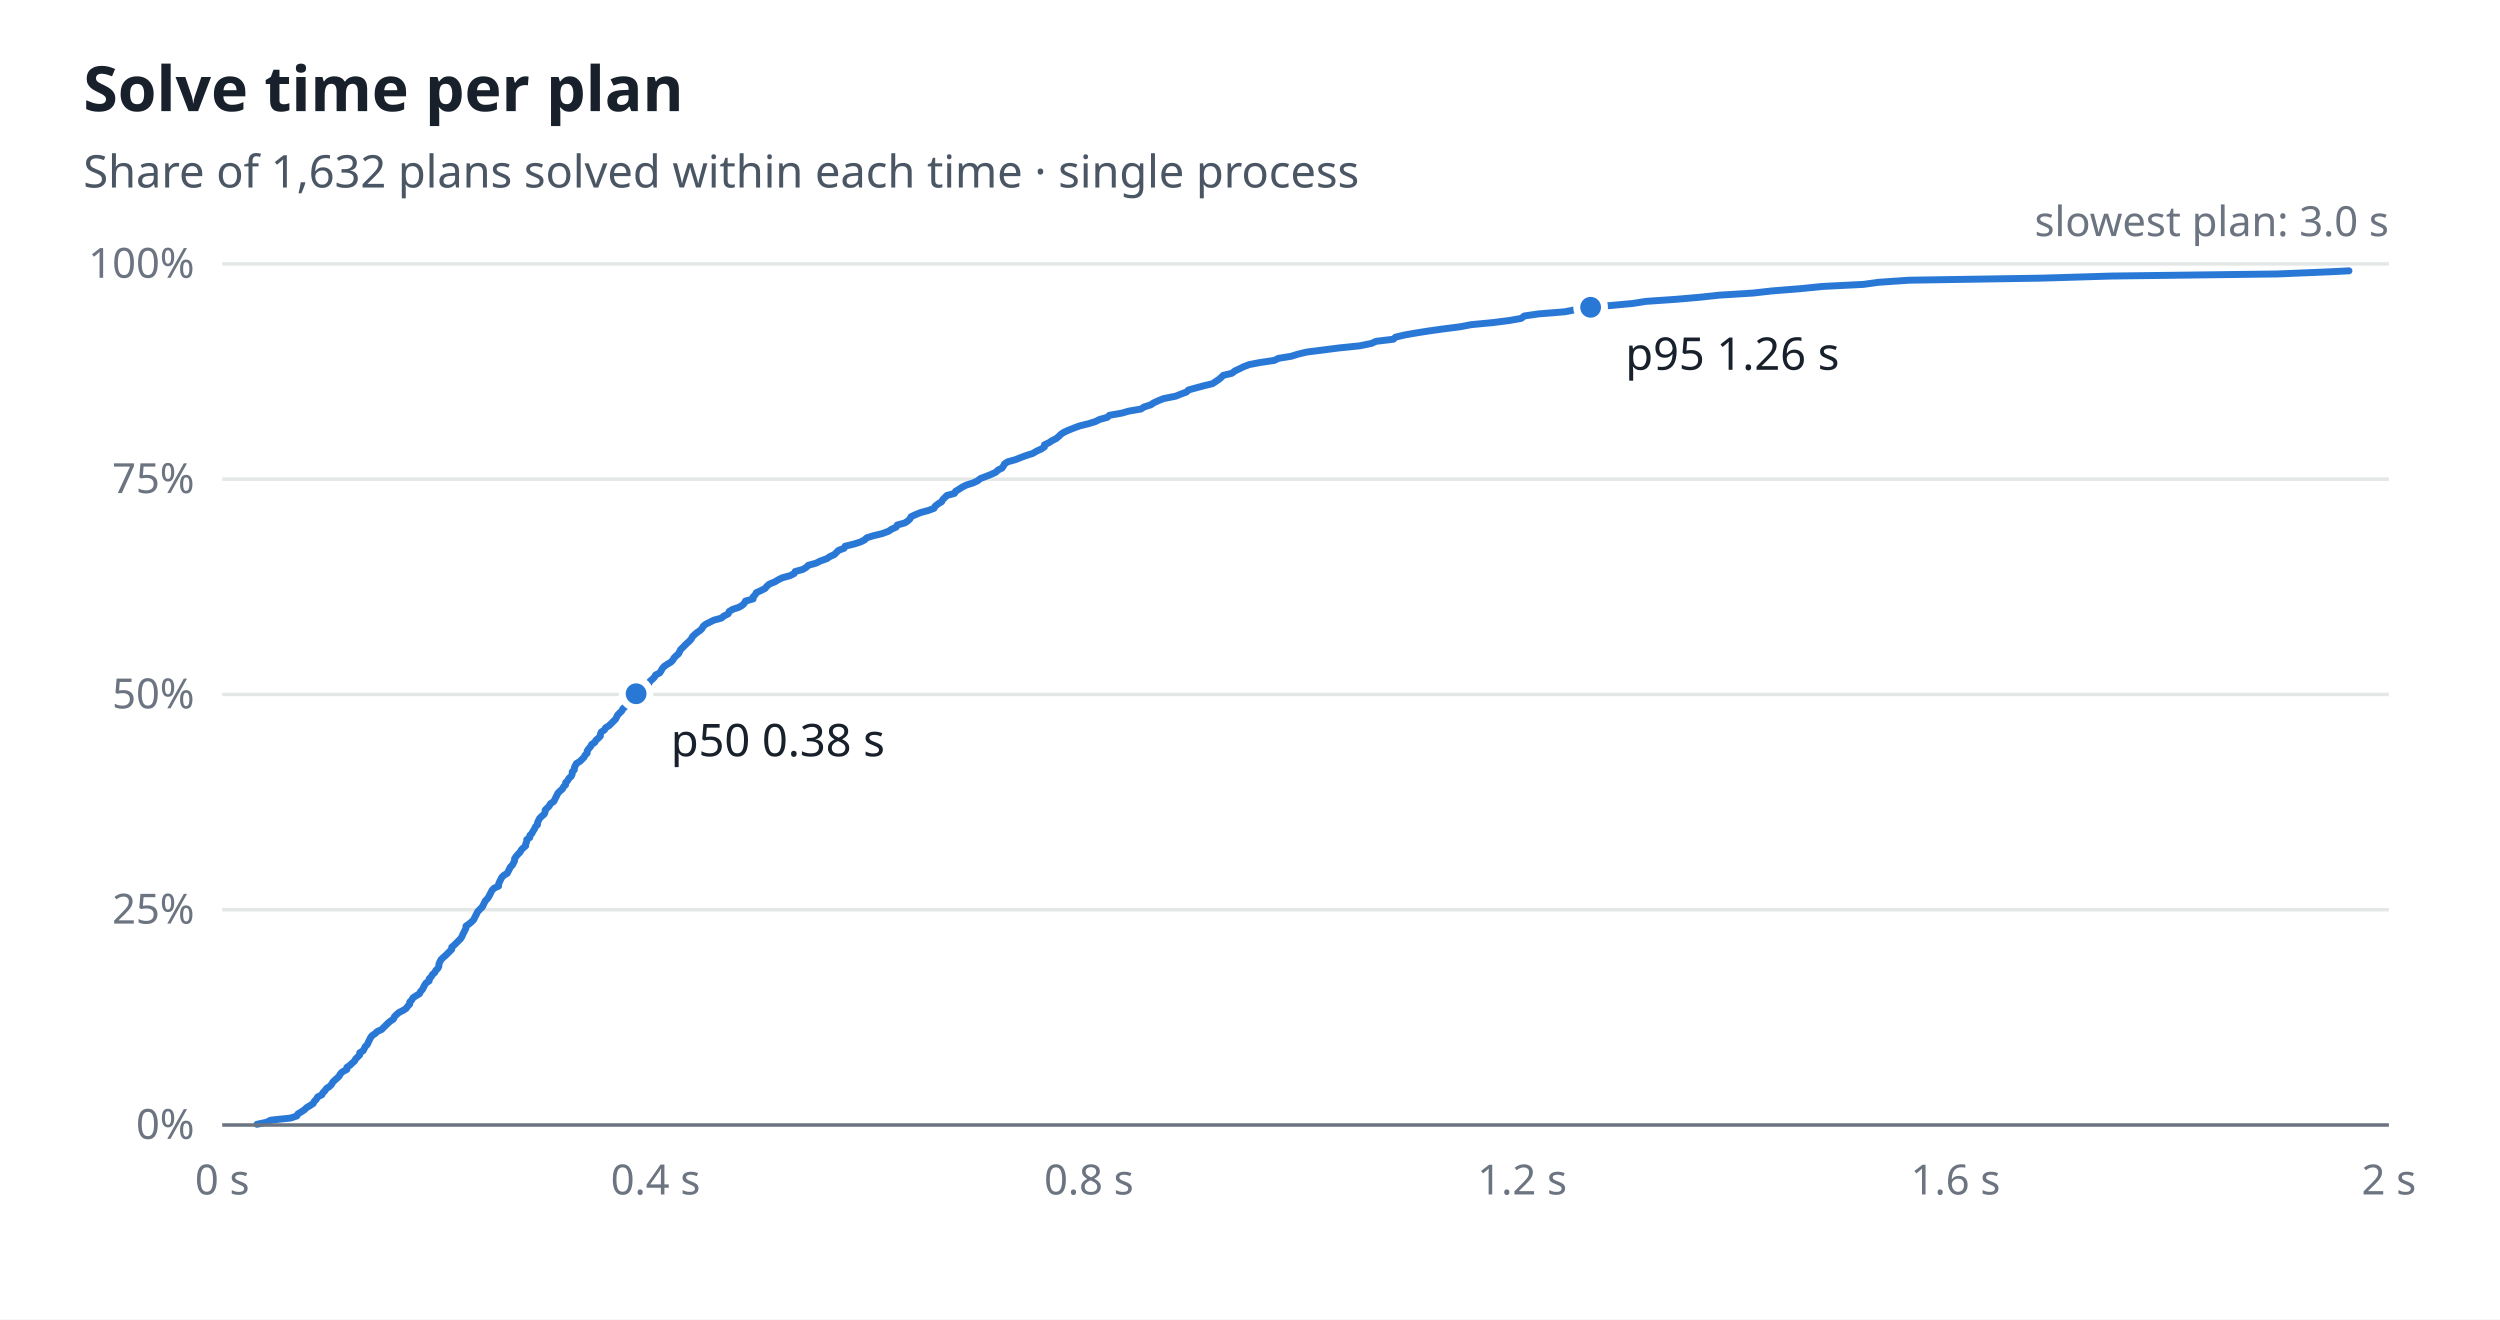
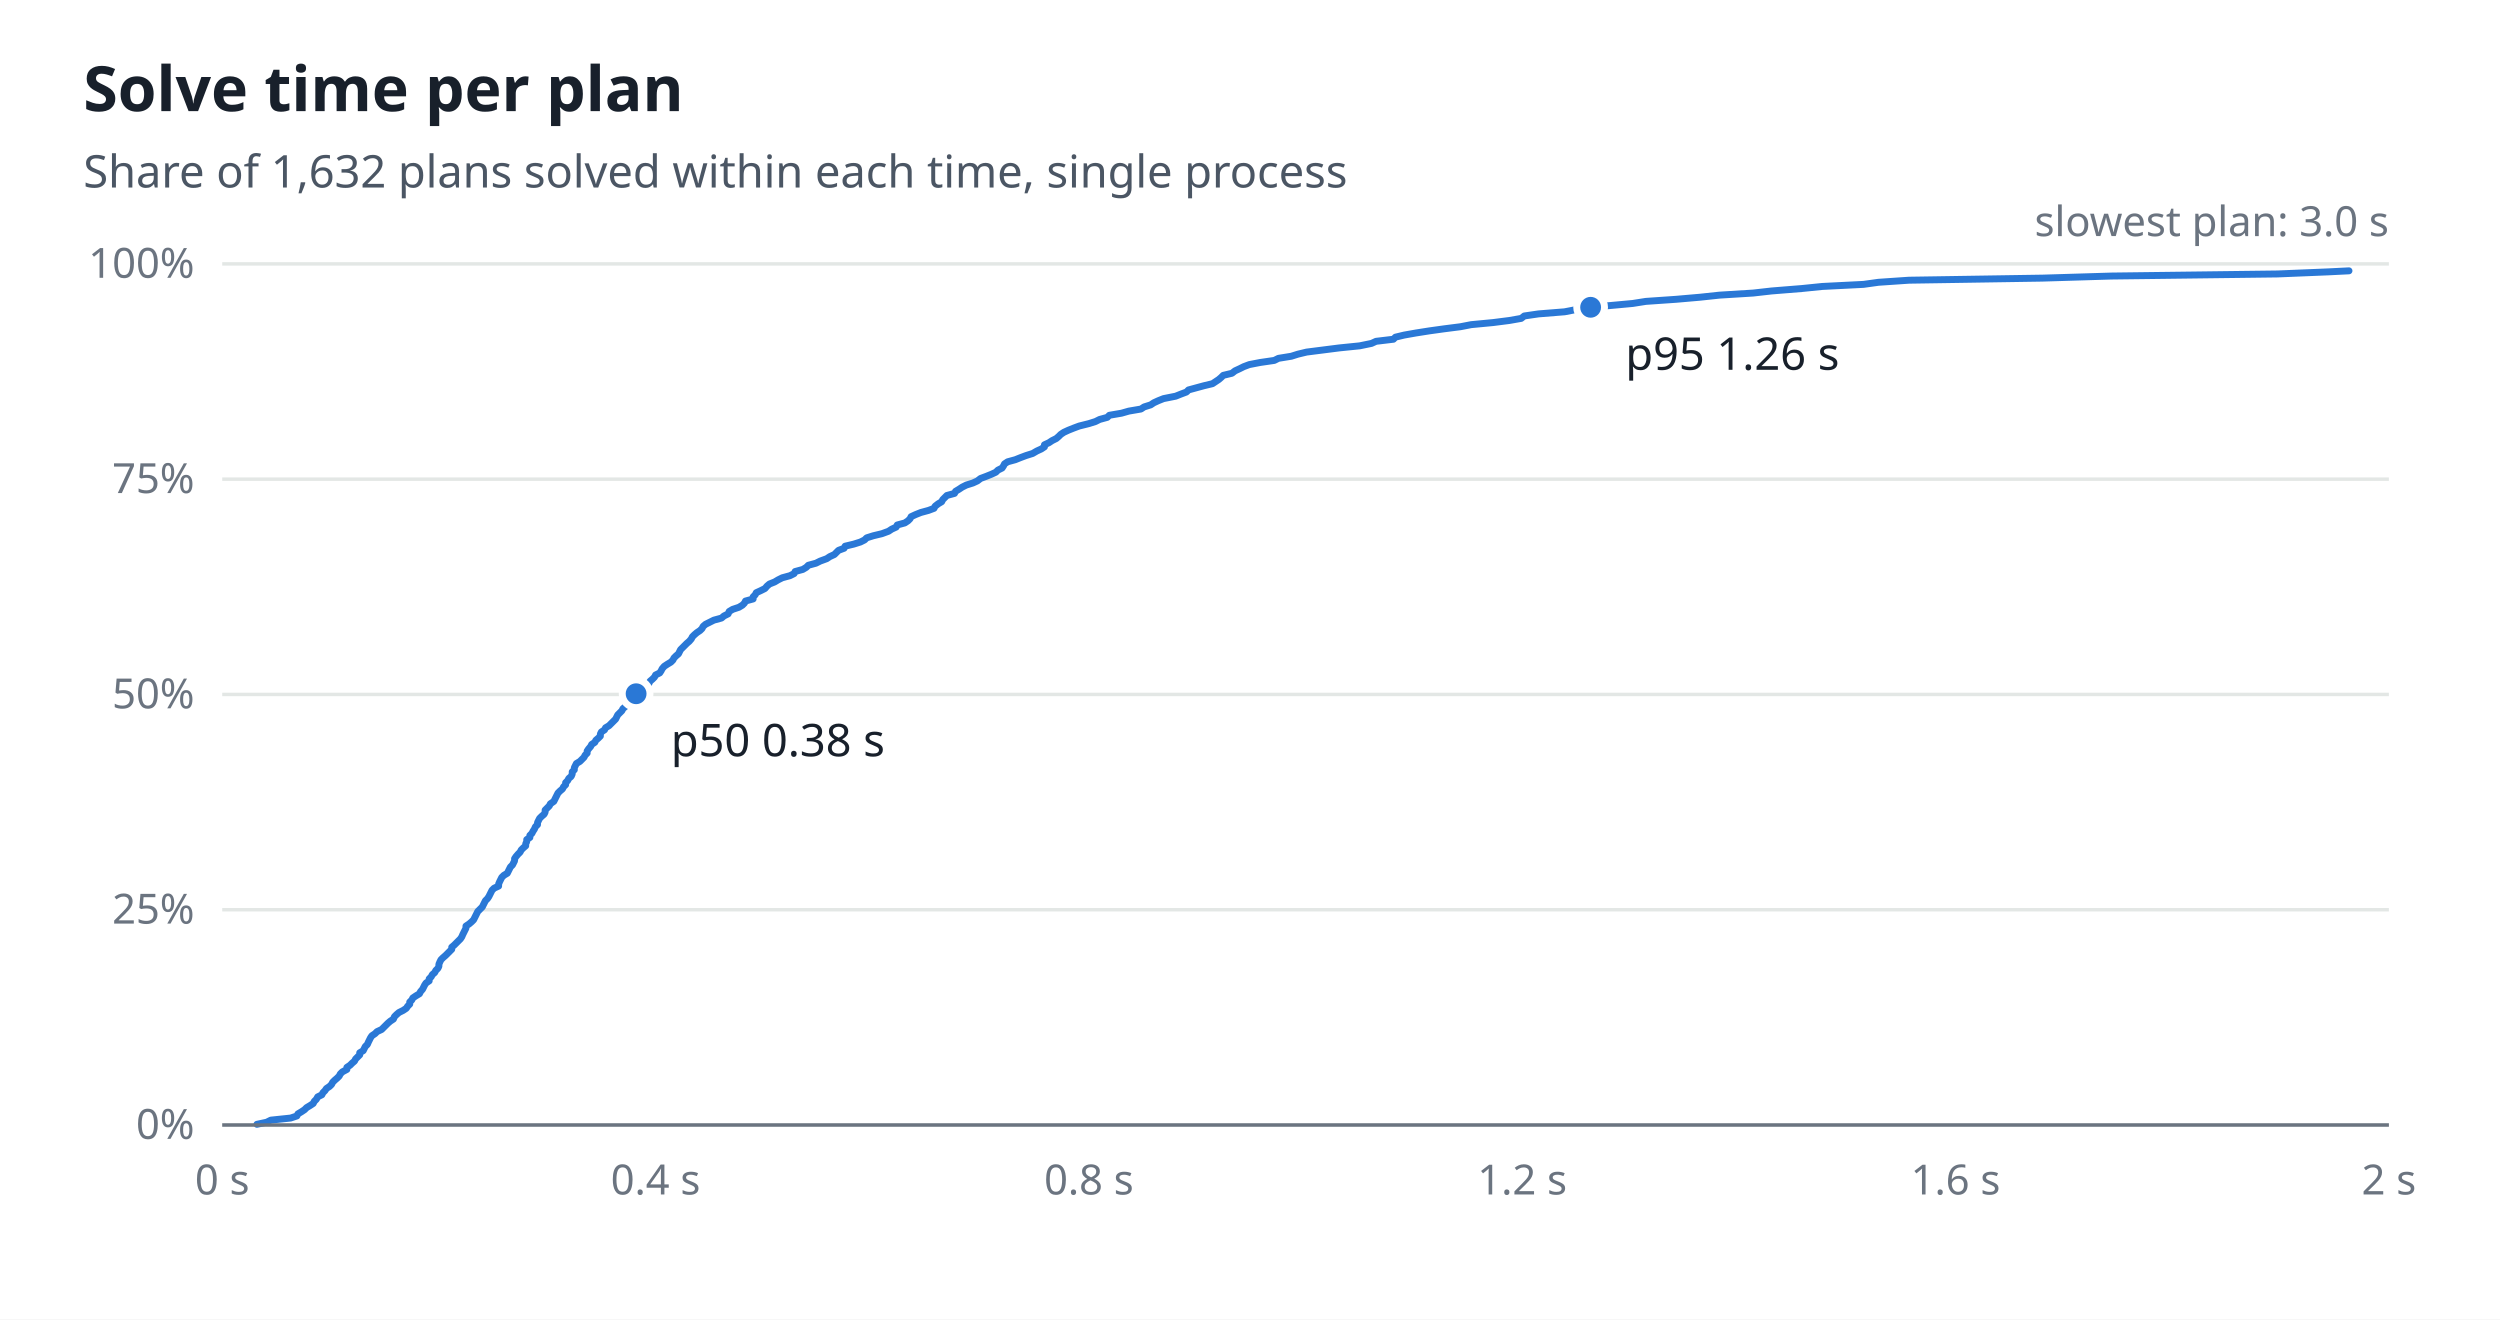
<svg xmlns="http://www.w3.org/2000/svg" viewBox="0 0 720 380" font-family="system-ui, 'Segoe UI', sans-serif" role="img" aria-label="Solve time per plan">
  <rect width="720" height="380" fill="#FFFFFF" />
  <text x="24" y="32" font-size="18" font-weight="600" fill="#18202B">Solve time per plan</text>
-   <text x="24" y="54" font-size="13" fill="#4B5664">Share of 1,632 plans solved within each time · single process</text>
+   <text x="24" y="54" font-size="13" fill="#4B5664">Share of 1,632 plans solved within each time, single process</text>
  <line x1="64" x2="688" y1="324.0" y2="324.0" stroke="#E3E7E5" stroke-width="1" />
  <text x="56" y="328.0" font-size="12" fill="#6B7480" text-anchor="end">0%</text>
  <line x1="64" x2="688" y1="262.0" y2="262.0" stroke="#E3E7E5" stroke-width="1" />
  <text x="56" y="266.0" font-size="12" fill="#6B7480" text-anchor="end">25%</text>
  <line x1="64" x2="688" y1="200.0" y2="200.0" stroke="#E3E7E5" stroke-width="1" />
  <text x="56" y="204.0" font-size="12" fill="#6B7480" text-anchor="end">50%</text>
  <line x1="64" x2="688" y1="138.0" y2="138.0" stroke="#E3E7E5" stroke-width="1" />
  <text x="56" y="142.0" font-size="12" fill="#6B7480" text-anchor="end">75%</text>
  <line x1="64" x2="688" y1="76.0" y2="76.0" stroke="#E3E7E5" stroke-width="1" />
  <text x="56" y="80.0" font-size="12" fill="#6B7480" text-anchor="end">100%</text>
  <text x="64.0" y="344" font-size="12" fill="#6B7480" text-anchor="middle">0 s</text>
  <text x="188.8" y="344" font-size="12" fill="#6B7480" text-anchor="middle">0.4 s</text>
  <text x="313.6" y="344" font-size="12" fill="#6B7480" text-anchor="middle">0.8 s</text>
  <text x="438.4" y="344" font-size="12" fill="#6B7480" text-anchor="middle">1.2 s</text>
  <text x="563.2" y="344" font-size="12" fill="#6B7480" text-anchor="middle">1.6 s</text>
  <text x="688.0" y="344" font-size="12" fill="#6B7480" text-anchor="middle">2 s</text>
  <polyline class="cdf" points="74.0,323.8 76.8,323.2 78.0,322.6 83.7,322.0 85.5,321.4 85.8,320.8 86.8,320.2 87.7,319.6 88.3,319.0 89.3,318.4 90.2,317.8 90.5,317.2 91.1,316.6 91.5,315.9 92.7,315.3 93.0,314.7 93.6,314.1 94.0,313.5 94.9,312.9 95.5,312.3 95.8,311.7 96.4,311.1 97.1,310.5 97.7,309.9 98.0,309.3 98.6,308.7 99.9,308.0 99.9,307.4 100.8,306.8 101.4,306.2 102.1,305.6 102.4,305.0 103.0,304.4 103.6,303.8 103.6,303.2 104.6,302.6 104.9,302.0 105.2,301.4 105.8,300.8 106.1,300.1 106.4,299.5 106.7,298.9 107.1,298.3 108.0,297.7 108.6,297.1 109.9,296.5 110.5,295.9 111.1,295.3 111.7,294.7 112.4,294.1 113.3,293.5 113.6,292.8 114.2,292.2 114.9,291.6 116.1,291.0 117.0,290.4 117.4,289.8 118.0,289.2 118.0,288.6 118.6,288.0 118.9,287.4 119.8,286.8 120.8,286.2 121.1,285.6 121.7,284.9 122.0,284.3 122.3,283.7 122.7,283.1 123.6,282.5 123.6,281.9 124.2,281.3 124.5,280.7 125.2,280.1 125.5,279.5 126.1,278.9 126.4,278.3 126.4,277.7 126.7,277.0 127.0,276.4 127.6,275.8 128.3,275.2 128.9,274.6 129.5,274.0 130.1,273.4 130.1,272.8 130.8,272.2 131.4,271.6 132.0,271.0 132.6,270.4 133.0,269.8 133.3,269.1 133.6,268.5 133.9,267.9 134.2,267.3 134.2,266.7 135.1,266.1 135.8,265.5 136.4,264.9 136.7,264.3 137.0,263.7 137.3,263.1 137.6,262.5 138.3,261.8 138.9,261.2 139.2,260.6 139.5,260.0 139.8,259.4 140.4,258.8 140.8,258.2 141.1,257.6 141.4,257.0 141.7,256.4 142.3,255.8 143.6,255.2 143.6,254.6 143.9,253.9 144.2,253.3 144.5,252.7 145.1,252.1 146.1,251.5 146.4,250.9 146.7,250.3 147.0,249.7 147.6,249.1 147.9,248.5 148.2,247.9 148.2,247.3 148.6,246.7 149.2,246.0 149.8,245.4 150.1,244.8 150.7,244.2 151.4,243.6 151.4,243.0 151.7,242.4 151.7,241.8 152.6,241.2 152.6,240.6 153.2,240.0 153.5,239.4 153.9,238.8 154.2,238.1 154.8,237.5 154.8,236.9 155.1,236.3 155.4,235.7 156.0,235.1 156.7,234.5 157.0,233.9 157.0,233.3 157.6,232.7 158.2,232.1 158.5,231.5 159.5,230.8 159.8,230.2 160.1,229.6 160.4,229.0 160.7,228.4 161.3,227.8 162.0,227.2 162.3,226.6 162.9,226.0 162.9,225.4 163.5,224.8 163.8,224.2 164.5,223.6 164.8,222.9 164.8,222.3 165.4,221.7 165.4,221.1 165.7,220.5 166.0,219.9 167.0,219.3 167.6,218.7 168.2,218.1 168.5,217.5 169.1,216.9 169.1,216.3 169.5,215.7 170.1,215.0 170.4,214.4 171.3,213.8 171.6,213.2 172.3,212.6 172.9,212.0 172.9,211.4 173.2,210.8 174.1,210.2 174.4,209.6 175.4,209.0 176.0,208.4 176.6,207.8 177.3,207.1 177.6,206.5 177.9,205.9 178.5,205.3 179.1,204.7 179.4,204.1 180.1,203.5 180.7,202.9 181.3,202.3 181.6,201.7 181.9,201.1 182.2,200.5 183.2,199.8 183.5,199.2 184.1,198.6 185.1,198.0 185.7,197.4 186.9,196.8 187.2,196.2 187.9,195.6 188.5,195.0 188.8,194.4 190.0,193.8 190.4,193.2 190.7,192.6 191.3,191.9 192.2,191.3 193.2,190.7 193.8,190.1 194.1,189.5 194.7,188.9 195.4,188.3 195.7,187.7 196.0,187.1 196.6,186.5 197.2,185.9 197.8,185.3 198.5,184.7 199.1,184.0 199.4,183.4 200.0,182.8 200.7,182.2 201.6,181.6 202.2,181.0 202.5,180.4 203.2,179.8 204.4,179.2 205.6,178.6 207.8,178.0 208.5,177.4 209.7,176.8 210.0,176.1 211.0,175.5 212.8,174.9 213.8,174.3 214.4,173.7 214.7,173.1 216.9,172.5 216.9,171.9 217.5,171.3 217.8,170.7 219.1,170.1 220.3,169.5 220.9,168.8 221.6,168.2 223.1,167.6 224.1,167.0 225.3,166.4 227.5,165.8 228.7,165.2 229.0,164.6 231.2,164.0 232.2,163.4 232.8,162.8 235.0,162.2 236.2,161.6 238.1,160.9 239.0,160.3 240.3,159.7 240.9,159.1 241.5,158.5 243.1,157.9 243.4,157.3 245.9,156.7 247.8,156.1 249.0,155.5 249.6,154.9 251.5,154.3 254.0,153.7 255.9,153.0 256.8,152.4 258.1,151.8 258.4,151.2 260.6,150.6 261.5,150.0 262.1,149.4 262.4,148.8 263.7,148.2 265.2,147.6 267.4,147.0 269.0,146.4 269.3,145.8 270.2,145.1 271.2,144.5 271.5,143.9 272.1,143.3 272.7,142.7 274.9,142.1 275.2,141.5 276.2,140.9 277.1,140.3 278.3,139.7 280.2,139.1 281.5,138.5 282.4,137.8 284.0,137.2 285.5,136.6 286.8,136.0 287.4,135.4 288.6,134.8 289.0,134.2 289.3,133.6 290.2,133.0 292.4,132.4 293.9,131.8 295.5,131.2 297.4,130.6 298.6,129.9 299.9,129.3 300.8,128.7 300.8,128.1 302.1,127.5 303.0,126.9 304.2,126.3 304.9,125.7 305.5,125.1 306.4,124.5 307.7,123.9 309.2,123.3 310.8,122.7 313.6,122.0 315.5,121.4 316.7,120.8 318.9,120.2 319.5,119.6 323.0,119.0 325.1,118.4 328.6,117.8 329.5,117.2 331.4,116.6 332.3,116.0 333.6,115.4 335.1,114.8 338.6,114.1 340.1,113.5 341.7,112.9 342.3,112.3 344.5,111.7 346.7,111.1 349.2,110.5 350.1,109.9 351.0,109.3 351.7,108.7 352.3,108.1 354.8,107.5 355.7,106.8 357.0,106.2 358.2,105.6 359.8,105.0 362.9,104.4 367.0,103.8 368.2,103.2 371.9,102.6 373.8,102.0 376.3,101.4 381.0,100.8 385.7,100.2 391.6,99.6 395.0,98.9 396.3,98.3 401.3,97.7 401.9,97.1 404.4,96.5 407.8,95.9 411.6,95.3 415.9,94.7 420.6,94.1 423.7,93.5 430.0,92.9 434.7,92.3 438.1,91.7 439.0,91.0 443.1,90.4 450.6,89.8 453.7,89.2 457.1,88.6 463.7,88.0 470.2,87.4 474.0,86.8 482.7,86.2 489.6,85.6 495.2,85.0 504.9,84.4 510.2,83.8 518.9,83.1 524.8,82.5 536.7,81.9 541.0,81.3 549.8,80.7 588.2,80.1 608.1,79.5 655.9,78.9 670.5,78.3 676.5,78.0" fill="none" stroke="#2A78D6" stroke-width="2" stroke-linejoin="round" stroke-linecap="round" />
  <circle class="marker" cx="183.2" cy="199.8" r="4" fill="#2A78D6" stroke="#FFFFFF" stroke-width="2" />
  <text x="193.2" y="217.8" font-size="13" fill="#18202B">p50 0.38 s</text>
  <circle class="marker" cx="458.1" cy="88.5" r="4" fill="#2A78D6" stroke="#FFFFFF" stroke-width="2" />
  <text x="468.1" y="106.5" font-size="13" fill="#18202B">p95 1.26 s</text>
  <text x="688" y="68" font-size="12" fill="#6B7480" text-anchor="end">slowest plan: 3.0 s</text>
  <line x1="64" x2="688" y1="324" y2="324" stroke="#6B7480" stroke-width="1" />
</svg>
